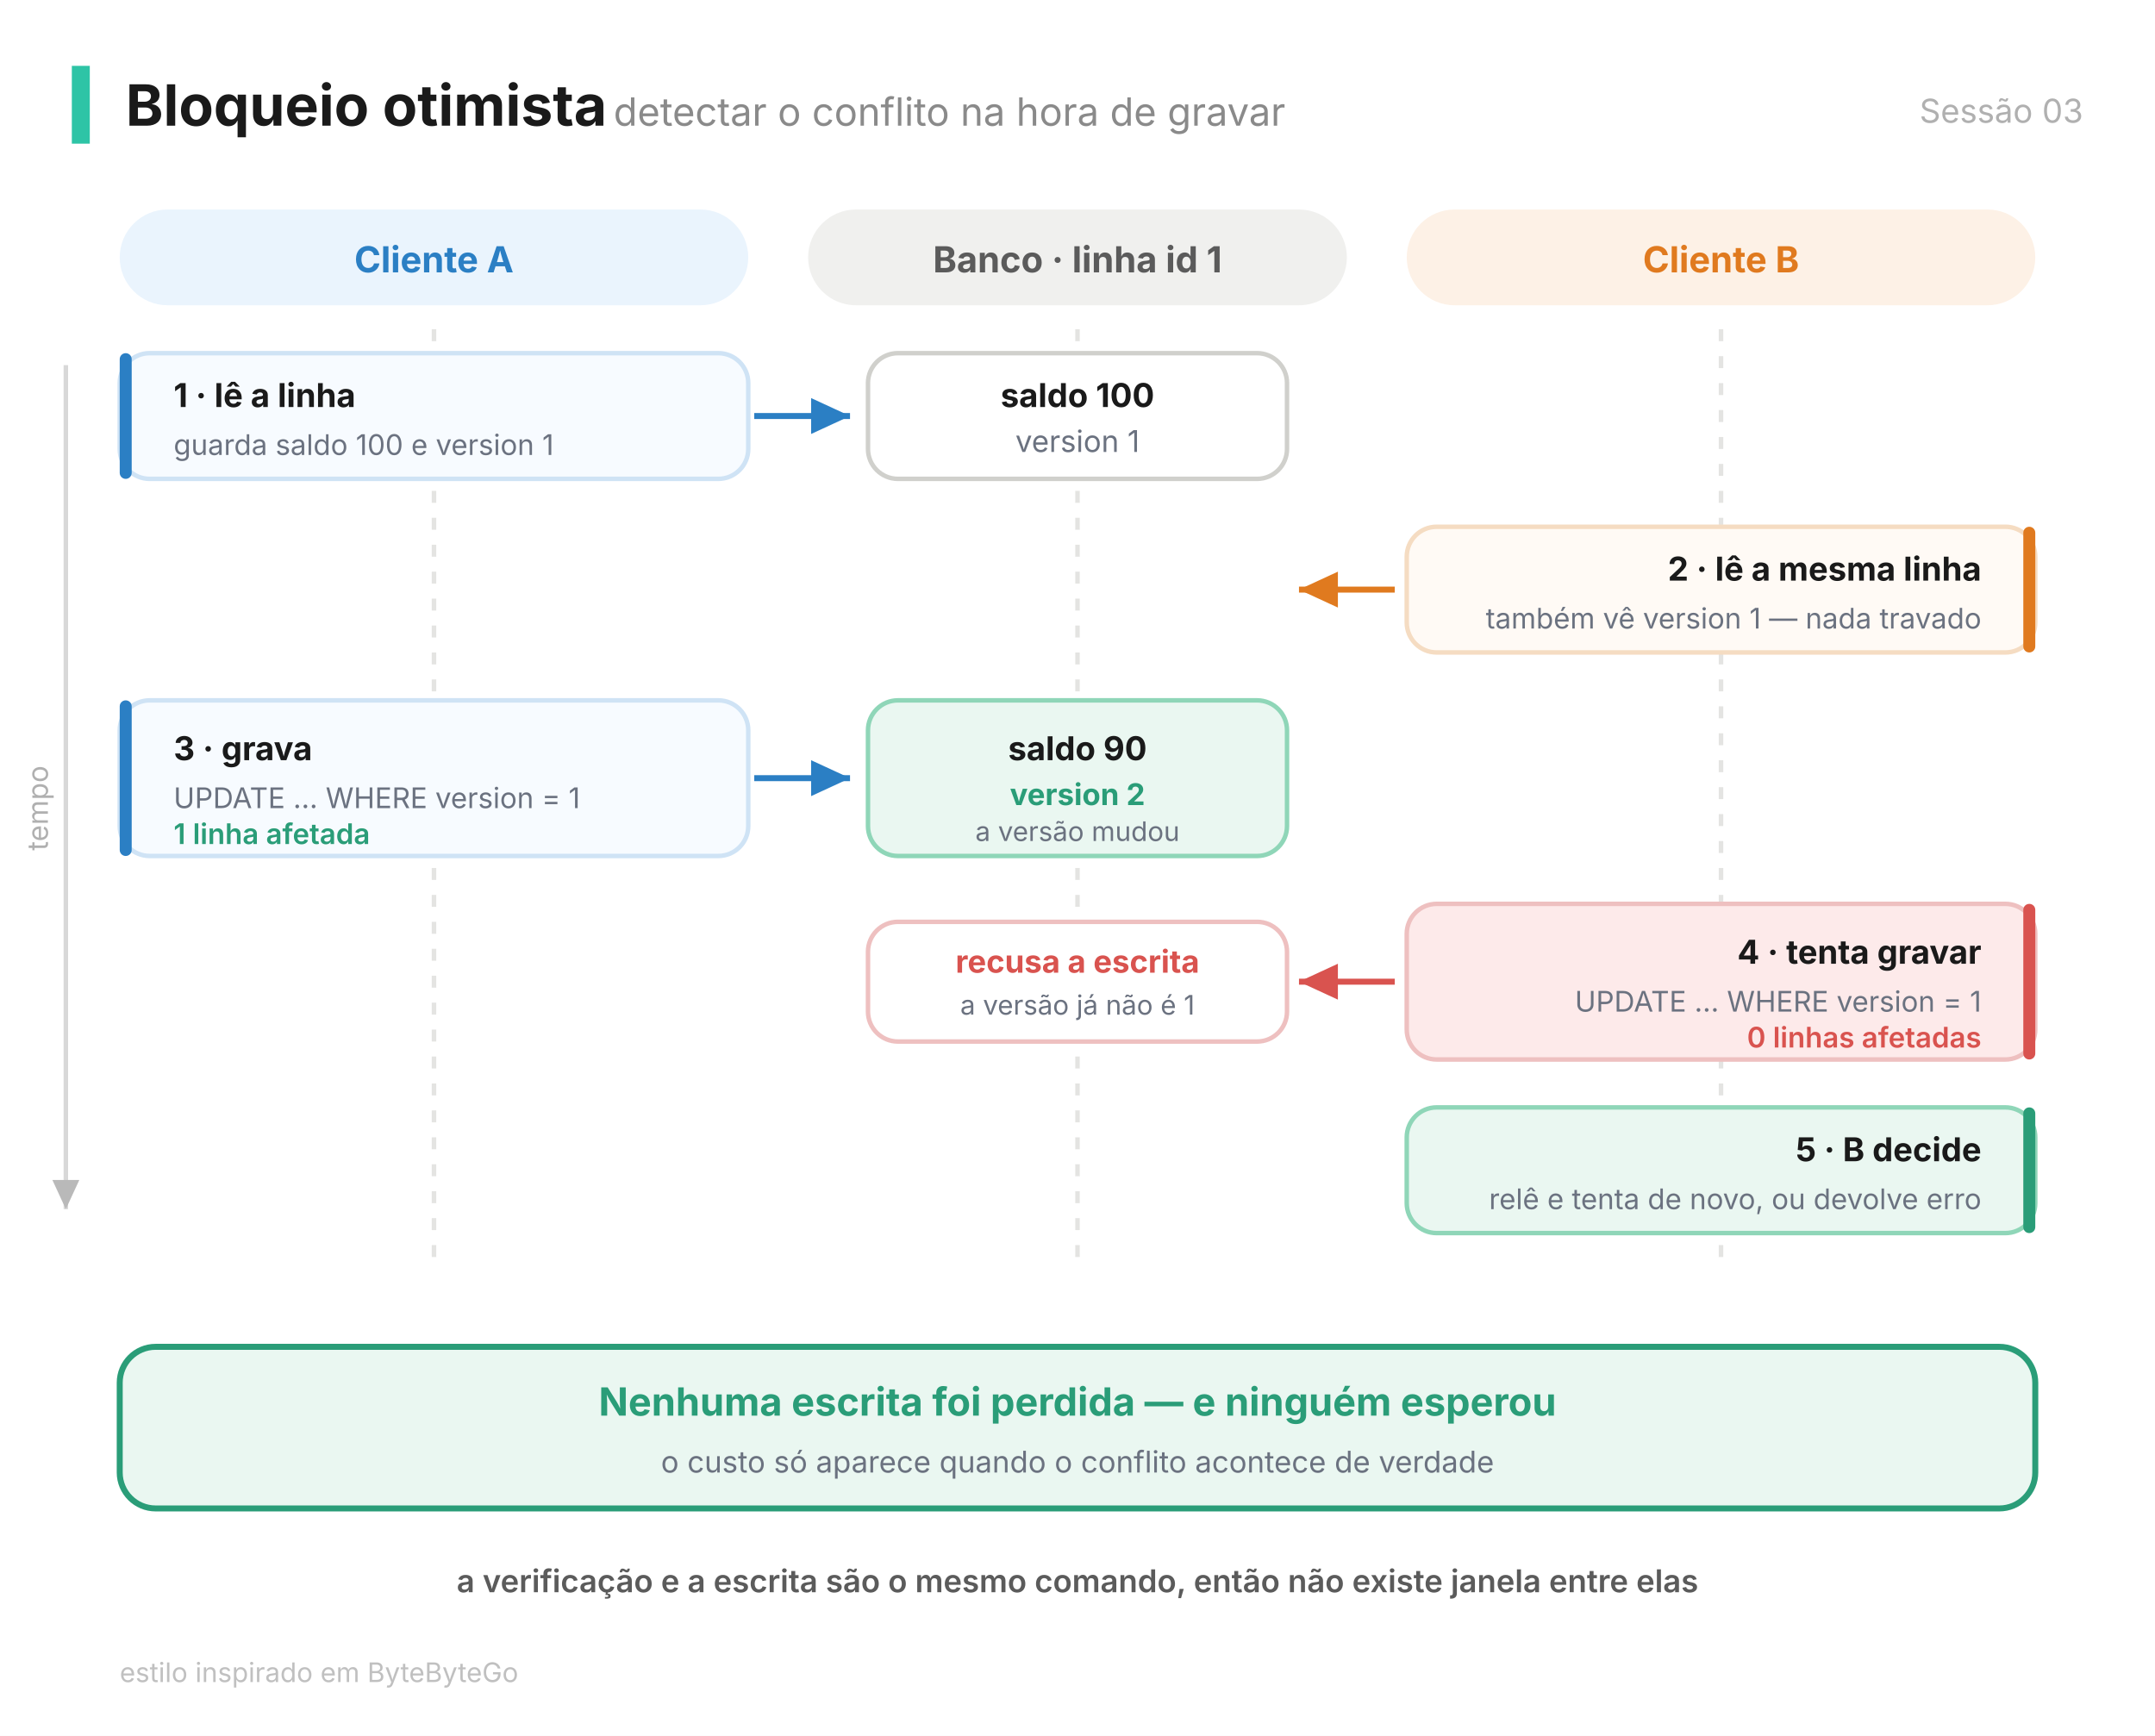
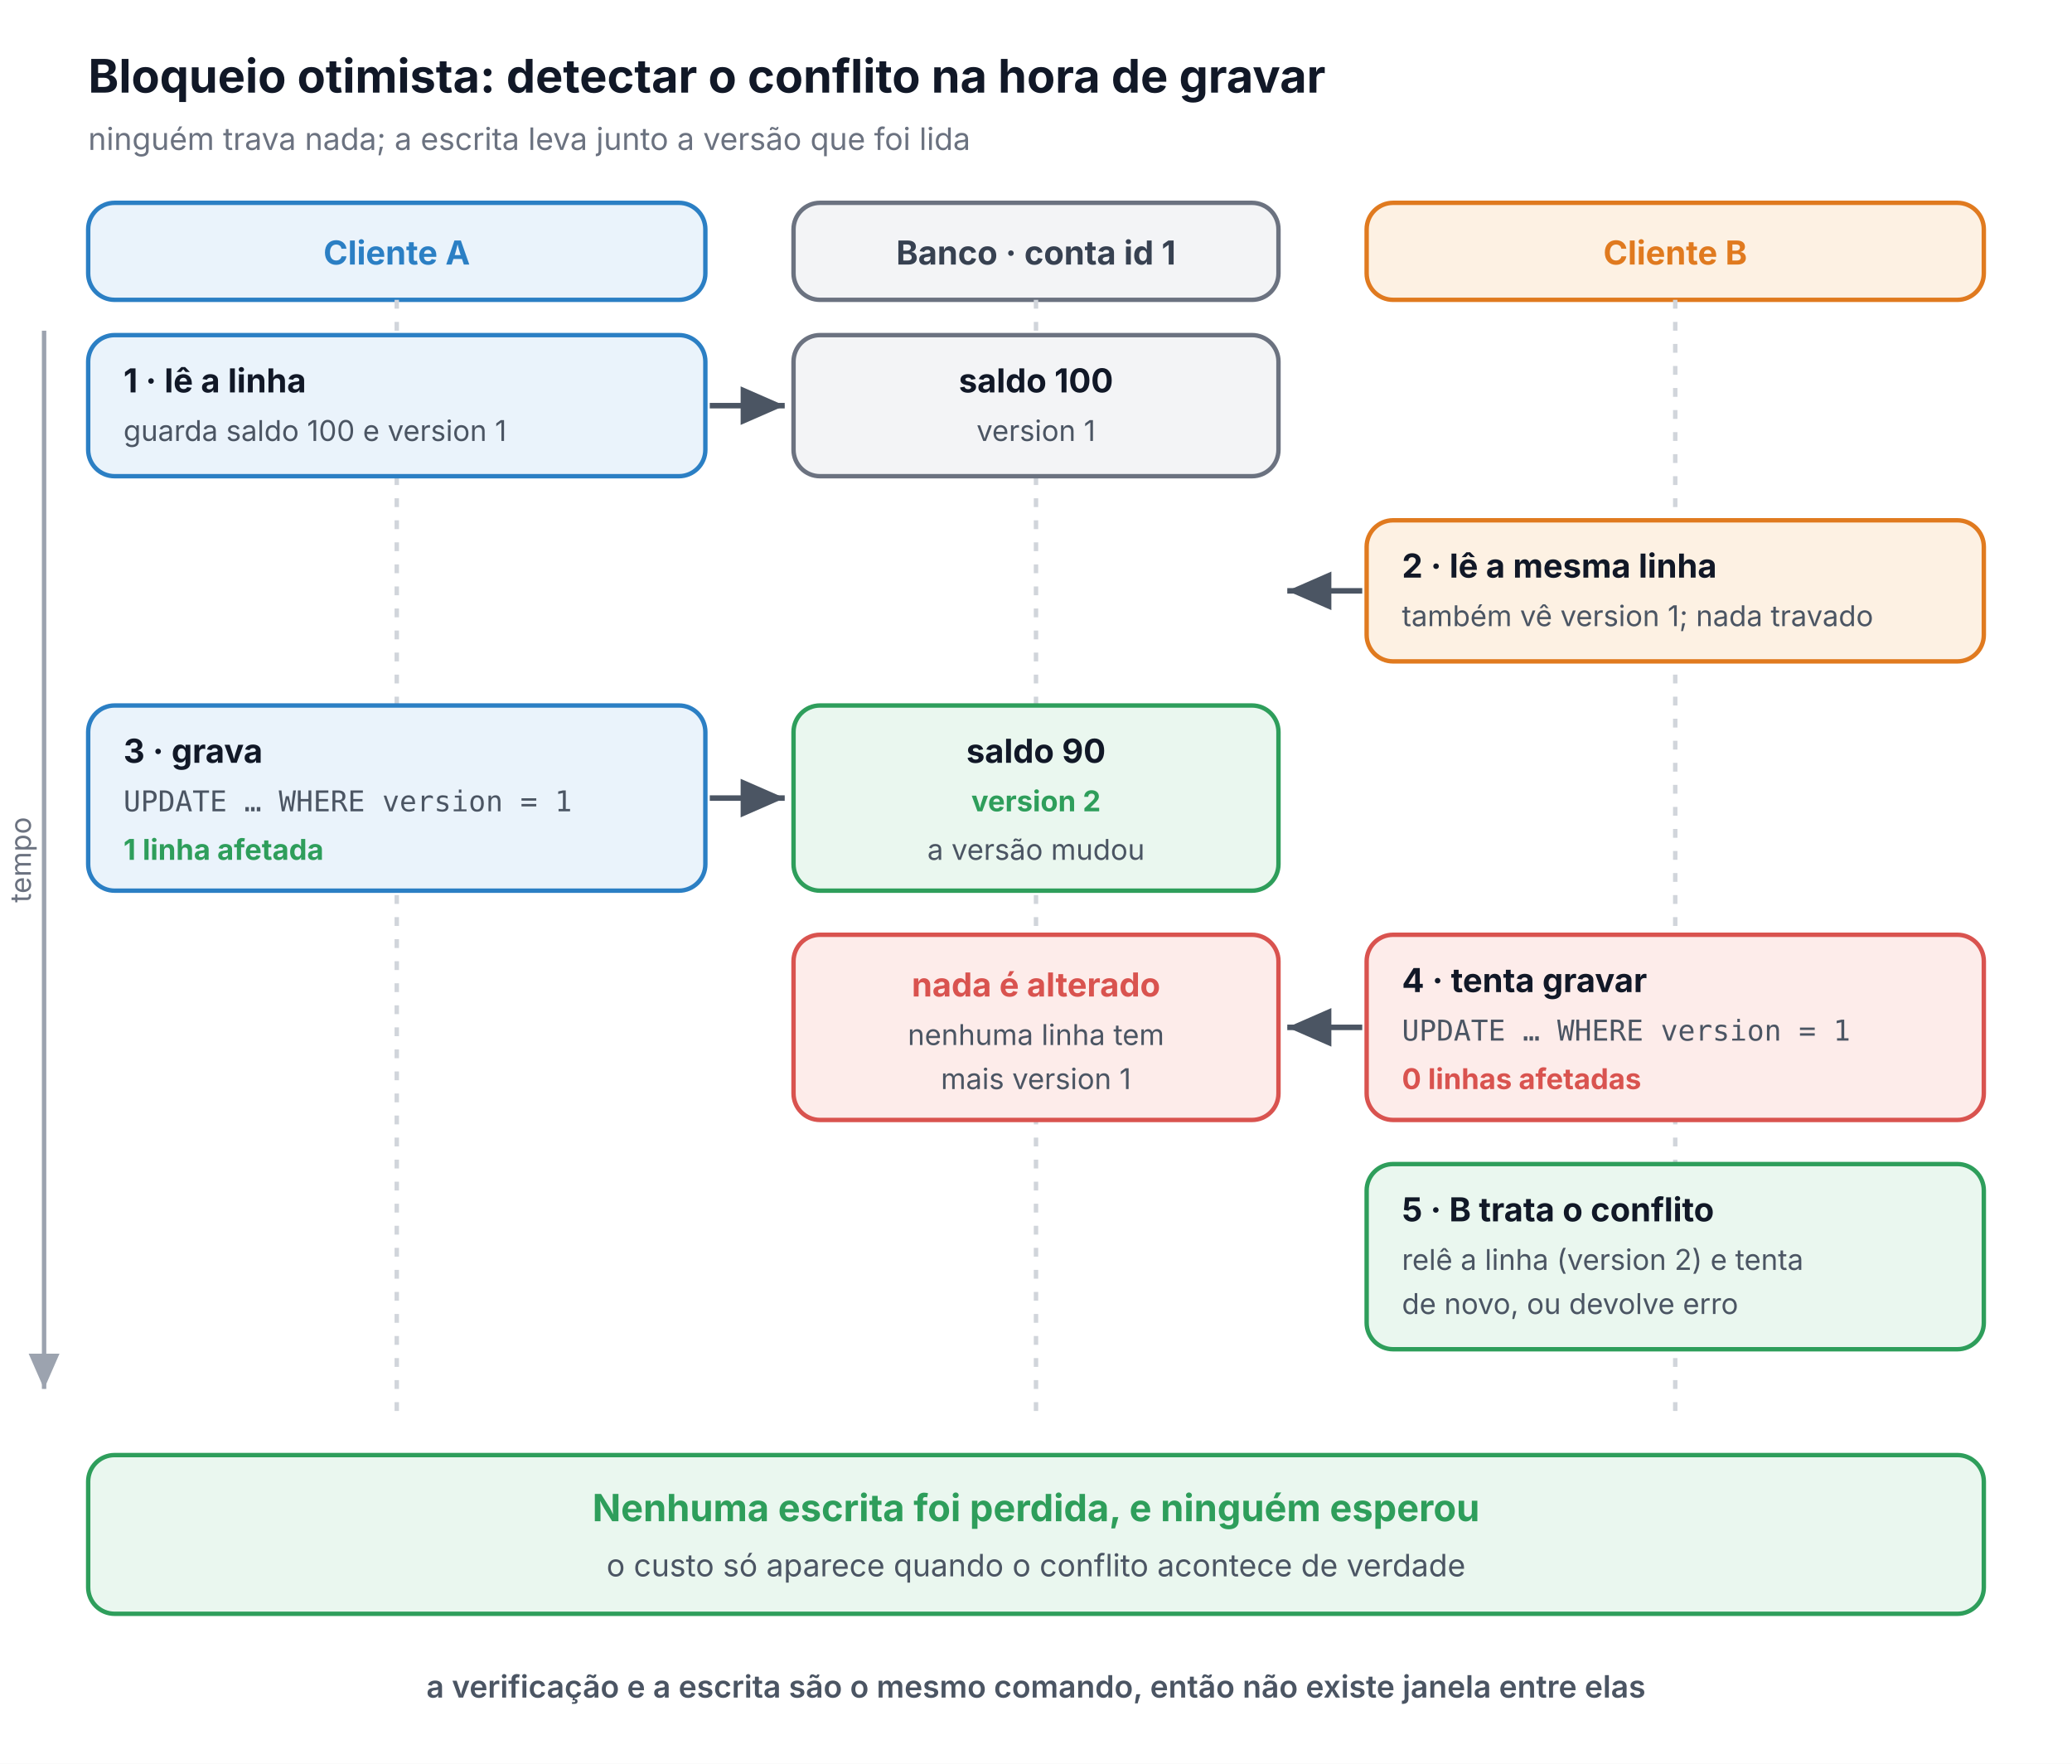
- <svg xmlns="http://www.w3.org/2000/svg" viewBox="0 0 720 580" font-family="Inter, Segoe UI, Helvetica, Arial, sans-serif">
-   <rect width="720" height="580" fill="#ffffff" />
+ <svg xmlns="http://www.w3.org/2000/svg" viewBox="0 0 940 800" font-family="Inter, system-ui, sans-serif">
+   <rect width="940" height="800" fill="#ffffff" />
  <defs>
-     <marker id="ab" markerWidth="8" markerHeight="8" refX="6.5" refY="3" orient="auto">
-       <path d="M0,0 L6.5,3 L0,6 Z" fill="#2b7fc4" />
+     <marker id="m" markerWidth="10" markerHeight="10" refX="8" refY="3.5" orient="auto">
+       <path d="M0,0 L8,3.5 L0,7 Z" fill="#4b5563" />
    </marker>
-     <marker id="ao" markerWidth="8" markerHeight="8" refX="6.5" refY="3" orient="auto">
-       <path d="M0,0 L6.5,3 L0,6 Z" fill="#e07a1f" />
-     </marker>
-     <marker id="ar" markerWidth="8" markerHeight="8" refX="6.5" refY="3" orient="auto">
-       <path d="M0,0 L6.5,3 L0,6 Z" fill="#d9534f" />
-     </marker>
-     <marker id="at" markerWidth="8" markerHeight="8" refX="6.5" refY="3" orient="auto">
-       <path d="M0,0 L6.5,3 L0,6 Z" fill="#b9b9b9" />
+     <marker id="mt" markerWidth="10" markerHeight="10" refX="8" refY="3.5" orient="auto">
+       <path d="M0,0 L8,3.5 L0,7 Z" fill="#9ca3af" />
    </marker>
  </defs>
-   <rect x="24" y="22" width="6" height="26" fill="#2ec4a6" />
-   <text x="42" y="42" font-size="19" font-weight="700" fill="#1a1a1a">Bloqueio otimista</text>
-   <text x="205" y="42" font-size="13" fill="#8a8a8a">detectar o conflito na hora de gravar</text>
-   <text x="696" y="41" font-size="11" fill="#b0b0b0" text-anchor="end">Sessão 03</text>
-   <rect x="40" y="70" width="210" height="32" rx="16" fill="#eaf4fd" />
-   <text x="145" y="91" font-size="12" font-weight="700" fill="#2b7fc4" text-anchor="middle">Cliente A</text>
-   <rect x="270" y="70" width="180" height="32" rx="16" fill="#f0f0ee" />
-   <text x="360" y="91" font-size="12" font-weight="700" fill="#5b5b5b" text-anchor="middle">Banco · linha id 1</text>
-   <rect x="470" y="70" width="210" height="32" rx="16" fill="#fdf1e6" />
-   <text x="575" y="91" font-size="12" font-weight="700" fill="#e07a1f" text-anchor="middle">Cliente B</text>
-   <line x1="145" y1="110" x2="145" y2="424" stroke="#e4e4e2" stroke-width="1.5" stroke-dasharray="4 5" />
-   <line x1="360" y1="110" x2="360" y2="424" stroke="#e4e4e2" stroke-width="1.5" stroke-dasharray="4 5" />
-   <line x1="575" y1="110" x2="575" y2="424" stroke="#e4e4e2" stroke-width="1.5" stroke-dasharray="4 5" />
-   <line x1="22" y1="122" x2="22" y2="404" stroke="#d8d8d8" stroke-width="1.5" marker-end="url(#at)" />
-   <text x="16" y="270" font-size="9.5" fill="#b0b0b0" text-anchor="middle" transform="rotate(-90 16 270)">tempo</text>
-   <rect x="40" y="118" width="210" height="42" rx="10" fill="#f7fbff" stroke="#cfe3f5" stroke-width="1.5" />
-   <rect x="40" y="118" width="4" height="42" rx="2" fill="#2b7fc4" />
-   <text x="58" y="136" font-size="11" font-weight="700" fill="#1a1a1a">1 · lê a linha</text>
-   <text x="58" y="152" font-size="9.5" fill="#6b7280">guarda saldo 100 e version 1</text>
-   <line x1="252" y1="139" x2="284" y2="139" stroke="#2b7fc4" stroke-width="2" marker-end="url(#ab)" />
-   <rect x="290" y="118" width="140" height="42" rx="10" fill="#ffffff" stroke="#d0d0cc" stroke-width="1.5" />
-   <text x="360" y="136" font-size="11" font-weight="700" fill="#1a1a1a" text-anchor="middle">saldo 100</text>
-   <text x="360" y="151" font-size="10" fill="#6b7280" text-anchor="middle">version 1</text>
-   <rect x="470" y="176" width="210" height="42" rx="10" fill="#fffaf5" stroke="#f5dcc2" stroke-width="1.5" />
-   <rect x="676" y="176" width="4" height="42" rx="2" fill="#e07a1f" />
-   <text x="662" y="194" font-size="11" font-weight="700" fill="#1a1a1a" text-anchor="end">2 · lê a mesma linha</text>
-   <text x="662" y="210" font-size="9.5" fill="#6b7280" text-anchor="end">também vê version 1 — nada travado</text>
-   <line x1="466" y1="197" x2="434" y2="197" stroke="#e07a1f" stroke-width="2" marker-end="url(#ao)" />
-   <rect x="40" y="234" width="210" height="52" rx="10" fill="#f7fbff" stroke="#cfe3f5" stroke-width="1.5" />
-   <rect x="40" y="234" width="4" height="52" rx="2" fill="#2b7fc4" />
-   <text x="58" y="254" font-size="11" font-weight="700" fill="#1a1a1a">3 · grava</text>
-   <text x="58" y="270" font-size="9.5" fill="#6b7280">UPDATE ... WHERE version = 1</text>
-   <text x="58" y="282" font-size="9.5" font-weight="600" fill="#2a9d78">1 linha afetada</text>
-   <line x1="252" y1="260" x2="284" y2="260" stroke="#2b7fc4" stroke-width="2" marker-end="url(#ab)" />
-   <rect x="290" y="234" width="140" height="52" rx="10" fill="#eaf7f1" stroke="#8fd6b8" stroke-width="1.5" />
-   <text x="360" y="254" font-size="11" font-weight="700" fill="#1a1a1a" text-anchor="middle">saldo 90</text>
-   <text x="360" y="269" font-size="10" font-weight="700" fill="#2a9d78" text-anchor="middle">version 2</text>
-   <text x="360" y="281" font-size="9" fill="#6b7280" text-anchor="middle">a versão mudou</text>
-   <rect x="470" y="302" width="210" height="52" rx="10" fill="#fdeaea" stroke="#eec0c0" stroke-width="1.5" />
-   <rect x="676" y="302" width="4" height="52" rx="2" fill="#d9534f" />
-   <text x="662" y="322" font-size="11" font-weight="700" fill="#1a1a1a" text-anchor="end">4 · tenta gravar</text>
-   <text x="662" y="338" font-size="9.5" fill="#6b7280" text-anchor="end">UPDATE ... WHERE version = 1</text>
-   <text x="662" y="350" font-size="9.5" font-weight="600" fill="#d9534f" text-anchor="end">0 linhas afetadas</text>
-   <line x1="466" y1="328" x2="434" y2="328" stroke="#d9534f" stroke-width="2" marker-end="url(#ar)" />
-   <rect x="290" y="308" width="140" height="40" rx="10" fill="#ffffff" stroke="#eec0c0" stroke-width="1.5" />
-   <text x="360" y="325" font-size="10.5" font-weight="700" fill="#d9534f" text-anchor="middle">recusa a escrita</text>
-   <text x="360" y="339" font-size="9" fill="#6b7280" text-anchor="middle">a versão já não é 1</text>
-   <rect x="470" y="370" width="210" height="42" rx="10" fill="#eaf7f1" stroke="#8fd6b8" stroke-width="1.5" />
-   <rect x="676" y="370" width="4" height="42" rx="2" fill="#2a9d78" />
-   <text x="662" y="388" font-size="11" font-weight="700" fill="#1a1a1a" text-anchor="end">5 · B decide</text>
-   <text x="662" y="404" font-size="9.5" fill="#6b7280" text-anchor="end">relê e tenta de novo, ou devolve erro</text>
-   <rect x="40" y="450" width="640" height="54" rx="12" fill="#eaf7f1" stroke="#2a9d78" stroke-width="2" />
-   <text x="360" y="473" font-size="13" font-weight="700" fill="#2a9d78" text-anchor="middle">Nenhuma escrita foi perdida — e ninguém esperou</text>
-   <text x="360" y="492" font-size="10" fill="#6b7280" text-anchor="middle">o custo só aparece quando o conflito acontece de verdade</text>
-   <text x="360" y="532" font-size="10.5" font-weight="600" fill="#5b5b5b" text-anchor="middle">a verificação e a escrita são o mesmo comando, então não existe janela entre elas</text>
-   <text x="40" y="562" font-size="9" fill="#c0c0c0">estilo inspirado em ByteByteGo</text>
+   <text x="40" y="42" font-size="21" font-weight="700" fill="#111827">Bloqueio otimista: detectar o conflito na hora de gravar</text>
+   <text x="40" y="68" font-size="14" fill="#6b7280">ninguém trava nada; a escrita leva junto a versão que foi lida</text>
+   <g font-size="15" font-weight="700" text-anchor="middle">
+     <rect x="40" y="92" width="280" height="44" rx="12" fill="#eaf3fb" stroke="#2b7fc4" stroke-width="2" />
+     <text x="180" y="120" fill="#2b7fc4">Cliente A</text>
+     <rect x="360" y="92" width="220" height="44" rx="12" fill="#f3f4f6" stroke="#6b7280" stroke-width="2" />
+     <text x="470" y="120" fill="#374151">Banco · conta id 1</text>
+     <rect x="620" y="92" width="280" height="44" rx="12" fill="#fdf1e3" stroke="#e07a1f" stroke-width="2" />
+     <text x="760" y="120" fill="#e07a1f">Cliente B</text>
+   </g>
+   <g stroke="#d1d5db" stroke-width="2" stroke-dasharray="4 6">
+     <path d="M180 136 V640" />
+     <path d="M470 136 V640" />
+     <path d="M760 136 V640" />
+   </g>
+   <path d="M20 150 V630" stroke="#9ca3af" stroke-width="2" marker-end="url(#mt)" />
+   <text x="0" y="0" font-size="13" fill="#6b7280" text-anchor="middle" transform="translate(14 390) rotate(-90)">tempo</text>
+   <rect x="40" y="152" width="280" height="64" rx="12" fill="#eaf3fb" stroke="#2b7fc4" stroke-width="2" />
+   <text x="56" y="178" font-size="15" font-weight="700" fill="#111827">1 · lê a linha</text>
+   <text x="56" y="200" font-size="13" fill="#4b5563">guarda saldo 100 e version 1</text>
+   <path d="M322 184 H356" stroke="#4b5563" stroke-width="2.5" marker-end="url(#m)" />
+   <rect x="360" y="152" width="220" height="64" rx="12" fill="#f3f4f6" stroke="#6b7280" stroke-width="2" />
+   <text x="470" y="178" font-size="15" font-weight="700" fill="#111827" text-anchor="middle">saldo 100</text>
+   <text x="470" y="200" font-size="13" fill="#4b5563" text-anchor="middle">version 1</text>
+   <rect x="620" y="236" width="280" height="64" rx="12" fill="#fdf1e3" stroke="#e07a1f" stroke-width="2" />
+   <text x="636" y="262" font-size="15" font-weight="700" fill="#111827">2 · lê a mesma linha</text>
+   <text x="636" y="284" font-size="13" fill="#4b5563">também vê version 1; nada travado</text>
+   <path d="M618 268 H584" stroke="#4b5563" stroke-width="2.5" marker-end="url(#m)" />
+   <rect x="40" y="320" width="280" height="84" rx="12" fill="#eaf3fb" stroke="#2b7fc4" stroke-width="2" />
+   <text x="56" y="346" font-size="15" font-weight="700" fill="#111827">3 · grava</text>
+   <text x="56" y="368" font-size="13" fill="#4b5563" font-family="ui-monospace, Menlo, monospace">UPDATE … WHERE version = 1</text>
+   <text x="56" y="390" font-size="13" font-weight="700" fill="#2e9e5b">1 linha afetada</text>
+   <path d="M322 362 H356" stroke="#4b5563" stroke-width="2.5" marker-end="url(#m)" />
+   <rect x="360" y="320" width="220" height="84" rx="12" fill="#eaf7ef" stroke="#2e9e5b" stroke-width="2" />
+   <text x="470" y="346" font-size="15" font-weight="700" fill="#111827" text-anchor="middle">saldo 90</text>
+   <text x="470" y="368" font-size="13" font-weight="700" fill="#2e9e5b" text-anchor="middle">version 2</text>
+   <text x="470" y="390" font-size="13" fill="#4b5563" text-anchor="middle">a versão mudou</text>
+   <rect x="620" y="424" width="280" height="84" rx="12" fill="#fdecea" stroke="#d9534f" stroke-width="2" />
+   <text x="636" y="450" font-size="15" font-weight="700" fill="#111827">4 · tenta gravar</text>
+   <text x="636" y="472" font-size="13" fill="#4b5563" font-family="ui-monospace, Menlo, monospace">UPDATE … WHERE version = 1</text>
+   <text x="636" y="494" font-size="13" font-weight="700" fill="#d9534f">0 linhas afetadas</text>
+   <path d="M618 466 H584" stroke="#4b5563" stroke-width="2.5" marker-end="url(#m)" />
+   <rect x="360" y="424" width="220" height="84" rx="12" fill="#fdecea" stroke="#d9534f" stroke-width="2" />
+   <text x="470" y="452" font-size="15" font-weight="700" fill="#d9534f" text-anchor="middle">nada é alterado</text>
+   <text x="470" y="474" font-size="13" fill="#4b5563" text-anchor="middle">nenhuma linha tem</text>
+   <text x="470" y="494" font-size="13" fill="#4b5563" text-anchor="middle">mais version 1</text>
+   <rect x="620" y="528" width="280" height="84" rx="12" fill="#eaf7ef" stroke="#2e9e5b" stroke-width="2" />
+   <text x="636" y="554" font-size="15" font-weight="700" fill="#111827">5 · B trata o conflito</text>
+   <text x="636" y="576" font-size="13" fill="#4b5563">relê a linha (version 2) e tenta</text>
+   <text x="636" y="596" font-size="13" fill="#4b5563">de novo, ou devolve erro</text>
+   <rect x="40" y="660" width="860" height="72" rx="12" fill="#eaf7ef" stroke="#2e9e5b" stroke-width="2" />
+   <text x="470" y="690" font-size="17" font-weight="700" fill="#2e9e5b" text-anchor="middle">Nenhuma escrita foi perdida, e ninguém esperou</text>
+   <text x="470" y="715" font-size="14" fill="#4b5563" text-anchor="middle">o custo só aparece quando o conflito acontece de verdade</text>
+   <text x="470" y="770" font-size="14" font-weight="600" fill="#4b5563" text-anchor="middle">a verificação e a escrita são o mesmo comando, então não existe janela entre elas</text>
</svg>
